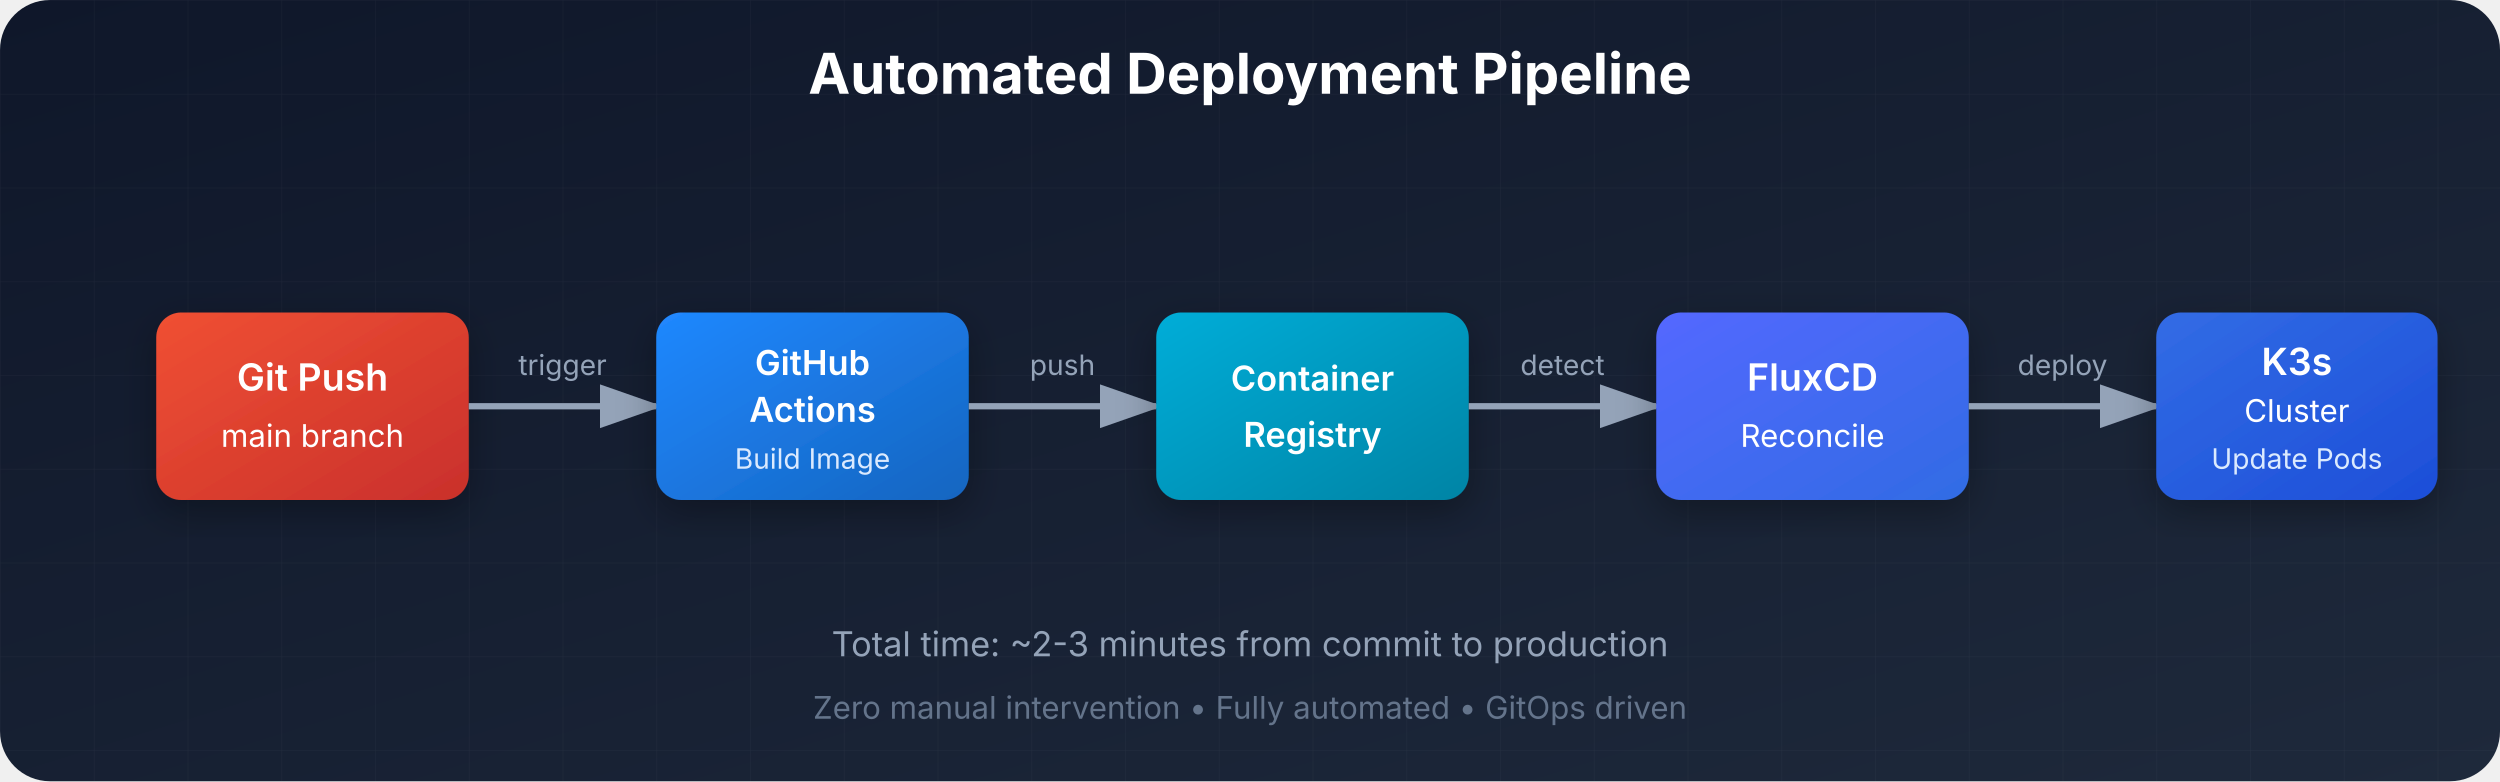
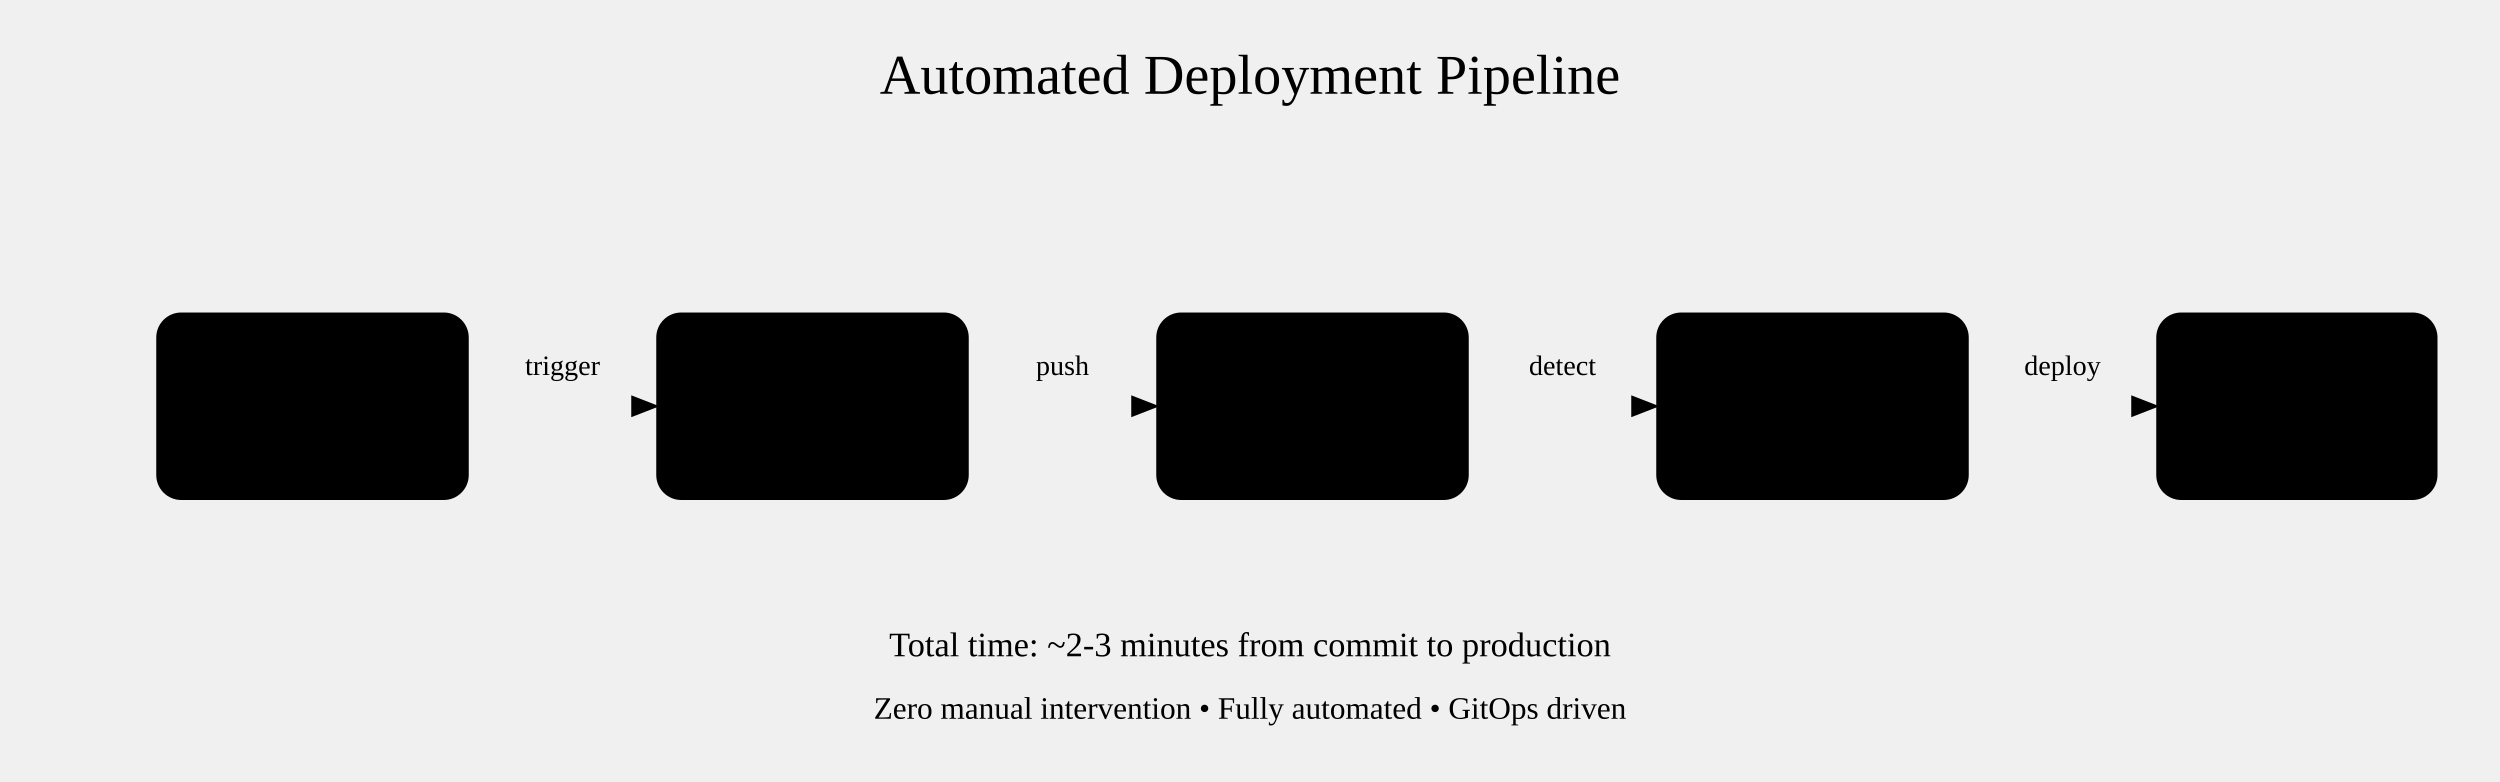
- <svg xmlns="http://www.w3.org/2000/svg" viewBox="0 0 800 250" width="800" height="250" style="font-family: system-ui, -apple-system, sans-serif;">
+ <svg xmlns="http://www.w3.org/2000/svg" viewBox="0 0 800 250">
  <defs>
-     <linearGradient id="gitGrad" x1="0%" y1="0%" x2="100%" y2="100%">
-       <stop offset="0%" style="stop-color:#f05032" />
-       <stop offset="100%" style="stop-color:#c9302c" />
-     </linearGradient>
-     <linearGradient id="actionsGrad" x1="0%" y1="0%" x2="100%" y2="100%">
-       <stop offset="0%" style="stop-color:#2088FF" />
-       <stop offset="100%" style="stop-color:#1565c0" />
-     </linearGradient>
-     <linearGradient id="registryGrad" x1="0%" y1="0%" x2="100%" y2="100%">
-       <stop offset="0%" style="stop-color:#00ADD8" />
-       <stop offset="100%" style="stop-color:#0084a5" />
-     </linearGradient>
-     <linearGradient id="fluxGrad" x1="0%" y1="0%" x2="100%" y2="100%">
-       <stop offset="0%" style="stop-color:#5468ff" />
-       <stop offset="100%" style="stop-color:#316ce4" />
-     </linearGradient>
-     <linearGradient id="k8sGrad" x1="0%" y1="0%" x2="100%" y2="100%">
-       <stop offset="0%" style="stop-color:#326ce5" />
-       <stop offset="100%" style="stop-color:#1d4ed8" />
-     </linearGradient>
-     <linearGradient id="bgGrad" x1="0%" y1="0%" x2="100%" y2="100%">
-       <stop offset="0%" style="stop-color:#0f172a" />
-       <stop offset="100%" style="stop-color:#1e293b" />
-     </linearGradient>
-     <filter id="shadow" x="-20%" y="-20%" width="140%" height="140%">
-       <feDropShadow dx="0" dy="4" stdDeviation="6" flood-color="#000" flood-opacity="0.3" />
-     </filter>
-     <marker id="deployarrow" markerWidth="10" markerHeight="7" refX="9" refY="3.5" orient="auto">
-       <polygon points="0 0, 10 3.5, 0 7" fill="#94a3b8" />
+     <marker id="arrow" markerWidth="9" markerHeight="7" refX="8" refY="3.5" orient="auto" markerUnits="userSpaceOnUse">
+       <polygon points="0 0, 9 3.5, 0 7" class="dg-arrowhead" />
+     </marker>
+     <marker id="arrow-accent" markerWidth="9" markerHeight="7" refX="8" refY="3.5" orient="auto" markerUnits="userSpaceOnUse">
+       <polygon points="0 0, 9 3.5, 0 7" class="dg-arrowhead dg-arrowhead--accent" />
    </marker>
  </defs>
-   <rect width="800" height="250" rx="16" fill="url(#bgGrad)" />
-   <pattern id="grid" width="30" height="30" patternUnits="userSpaceOnUse">
-     <path d="M 30 0 L 0 0 0 30" fill="none" stroke="#ffffff" stroke-width="0.3" opacity="0.05" />
-   </pattern>
-   <rect width="800" height="250" fill="url(#grid)" />
-   <text x="400" y="30" text-anchor="middle" fill="#ffffff" font-size="18" font-weight="700">Automated Deployment Pipeline</text>
-   <g filter="url(#shadow)">
-     <rect x="50" y="100" width="100" height="60" rx="8" fill="url(#gitGrad)" />
-     <text x="100" y="125" text-anchor="middle" fill="white" font-size="12" font-weight="600">Git Push</text>
-     <text x="100" y="143" text-anchor="middle" fill="white" font-size="10">main branch</text>
+   <text x="400" y="30" text-anchor="middle" font-size="18" class="dg-heading">Automated Deployment Pipeline</text>
+   <g>
+     <rect x="50" y="100" width="100" height="60" rx="8" class="dg-node" />
+     <text x="100" y="125" text-anchor="middle" font-size="12" class="dg-title">Git Push</text>
+     <text x="100" y="143" text-anchor="middle" font-size="10" class="dg-sub">main branch</text>
  </g>
-   <path d="M 150 130 L 210 130" stroke="#94a3b8" stroke-width="2" marker-end="url(#deployarrow)" />
-   <text x="180" y="120" text-anchor="middle" fill="#94a3b8" font-size="9">trigger</text>
-   <g filter="url(#shadow)">
-     <rect x="210" y="100" width="100" height="60" rx="8" fill="url(#actionsGrad)" />
-     <text x="260" y="120" text-anchor="middle" fill="white" font-size="11" font-weight="600">GitHub</text>
-     <text x="260" y="135" text-anchor="middle" fill="white" font-size="11" font-weight="600">Actions</text>
-     <text x="260" y="150" text-anchor="middle" fill="#dbeafe" font-size="9">Build Image</text>
+   <path d="M 150 130 L 210 130" marker-end="url(#arrow)" class="dg-edge" />
+   <text x="180" y="120" text-anchor="middle" font-size="9" class="dg-label">trigger</text>
+   <g>
+     <rect x="210" y="100" width="100" height="60" rx="8" class="dg-node" />
+     <text x="260" y="120" text-anchor="middle" font-size="11" class="dg-title">GitHub</text>
+     <text x="260" y="135" text-anchor="middle" font-size="11" class="dg-title">Actions</text>
+     <text x="260" y="150" text-anchor="middle" font-size="9" class="dg-sub">Build Image</text>
  </g>
-   <path d="M 310 130 L 370 130" stroke="#94a3b8" stroke-width="2" marker-end="url(#deployarrow)" />
-   <text x="340" y="120" text-anchor="middle" fill="#94a3b8" font-size="9">push</text>
-   <g filter="url(#shadow)">
-     <rect x="370" y="100" width="100" height="60" rx="8" fill="url(#registryGrad)" />
-     <text x="420" y="125" text-anchor="middle" fill="white" font-size="11" font-weight="600">Container</text>
-     <text x="420" y="143" text-anchor="middle" fill="white" font-size="11" font-weight="600">Registry</text>
+   <path d="M 310 130 L 370 130" marker-end="url(#arrow)" class="dg-edge" />
+   <text x="340" y="120" text-anchor="middle" font-size="9" class="dg-label">push</text>
+   <g>
+     <rect x="370" y="100" width="100" height="60" rx="8" class="dg-node" />
+     <text x="420" y="125" text-anchor="middle" font-size="11" class="dg-title">Container</text>
+     <text x="420" y="143" text-anchor="middle" font-size="11" class="dg-title">Registry</text>
  </g>
-   <path d="M 470 130 L 530 130" stroke="#94a3b8" stroke-width="2" marker-end="url(#deployarrow)" />
-   <text x="500" y="120" text-anchor="middle" fill="#94a3b8" font-size="9">detect</text>
-   <g filter="url(#shadow)">
-     <rect x="530" y="100" width="100" height="60" rx="8" fill="url(#fluxGrad)" />
-     <text x="580" y="125" text-anchor="middle" fill="white" font-size="12" font-weight="600">FluxCD</text>
-     <text x="580" y="143" text-anchor="middle" fill="white" font-size="10">Reconcile</text>
+   <path d="M 470 130 L 530 130" marker-end="url(#arrow)" class="dg-edge" />
+   <text x="500" y="120" text-anchor="middle" font-size="9" class="dg-label">detect</text>
+   <g>
+     <rect x="530" y="100" width="100" height="60" rx="8" class="dg-node dg-node--accent" />
+     <text x="580" y="125" text-anchor="middle" font-size="12" class="dg-title dg-title--accent">FluxCD</text>
+     <text x="580" y="143" text-anchor="middle" font-size="10" class="dg-sub">Reconcile</text>
  </g>
-   <path d="M 630 130 L 690 130" stroke="#94a3b8" stroke-width="2" marker-end="url(#deployarrow)" />
-   <text x="660" y="120" text-anchor="middle" fill="#94a3b8" font-size="9">deploy</text>
-   <g filter="url(#shadow)">
-     <rect x="690" y="100" width="90" height="60" rx="8" fill="url(#k8sGrad)" />
-     <text x="735" y="120" text-anchor="middle" fill="white" font-size="12" font-weight="600">K3s</text>
-     <text x="735" y="135" text-anchor="middle" fill="white" font-size="10">Cluster</text>
-     <text x="735" y="150" text-anchor="middle" fill="#dbeafe" font-size="9">Update Pods</text>
+   <path d="M 630 130 L 690 130" marker-end="url(#arrow)" class="dg-edge" />
+   <text x="660" y="120" text-anchor="middle" font-size="9" class="dg-label">deploy</text>
+   <g>
+     <rect x="690" y="100" width="90" height="60" rx="8" class="dg-node" />
+     <text x="735" y="120" text-anchor="middle" font-size="12" class="dg-title">K3s</text>
+     <text x="735" y="135" text-anchor="middle" font-size="10" class="dg-sub">Cluster</text>
+     <text x="735" y="150" text-anchor="middle" font-size="9" class="dg-sub">Update Pods</text>
  </g>
-   <text x="400" y="210" text-anchor="middle" fill="#94a3b8" font-size="11">Total time: ~2-3 minutes from commit to production</text>
-   <text x="400" y="230" text-anchor="middle" fill="#64748b" font-size="10">Zero manual intervention • Fully automated • GitOps driven</text>
+   <text x="400" y="210" text-anchor="middle" font-size="11" class="dg-label">Total time: ~2-3 minutes from commit to production</text>
+   <text x="400" y="230" text-anchor="middle" font-size="10" class="dg-label">Zero manual intervention • Fully automated • GitOps driven</text>
</svg>
